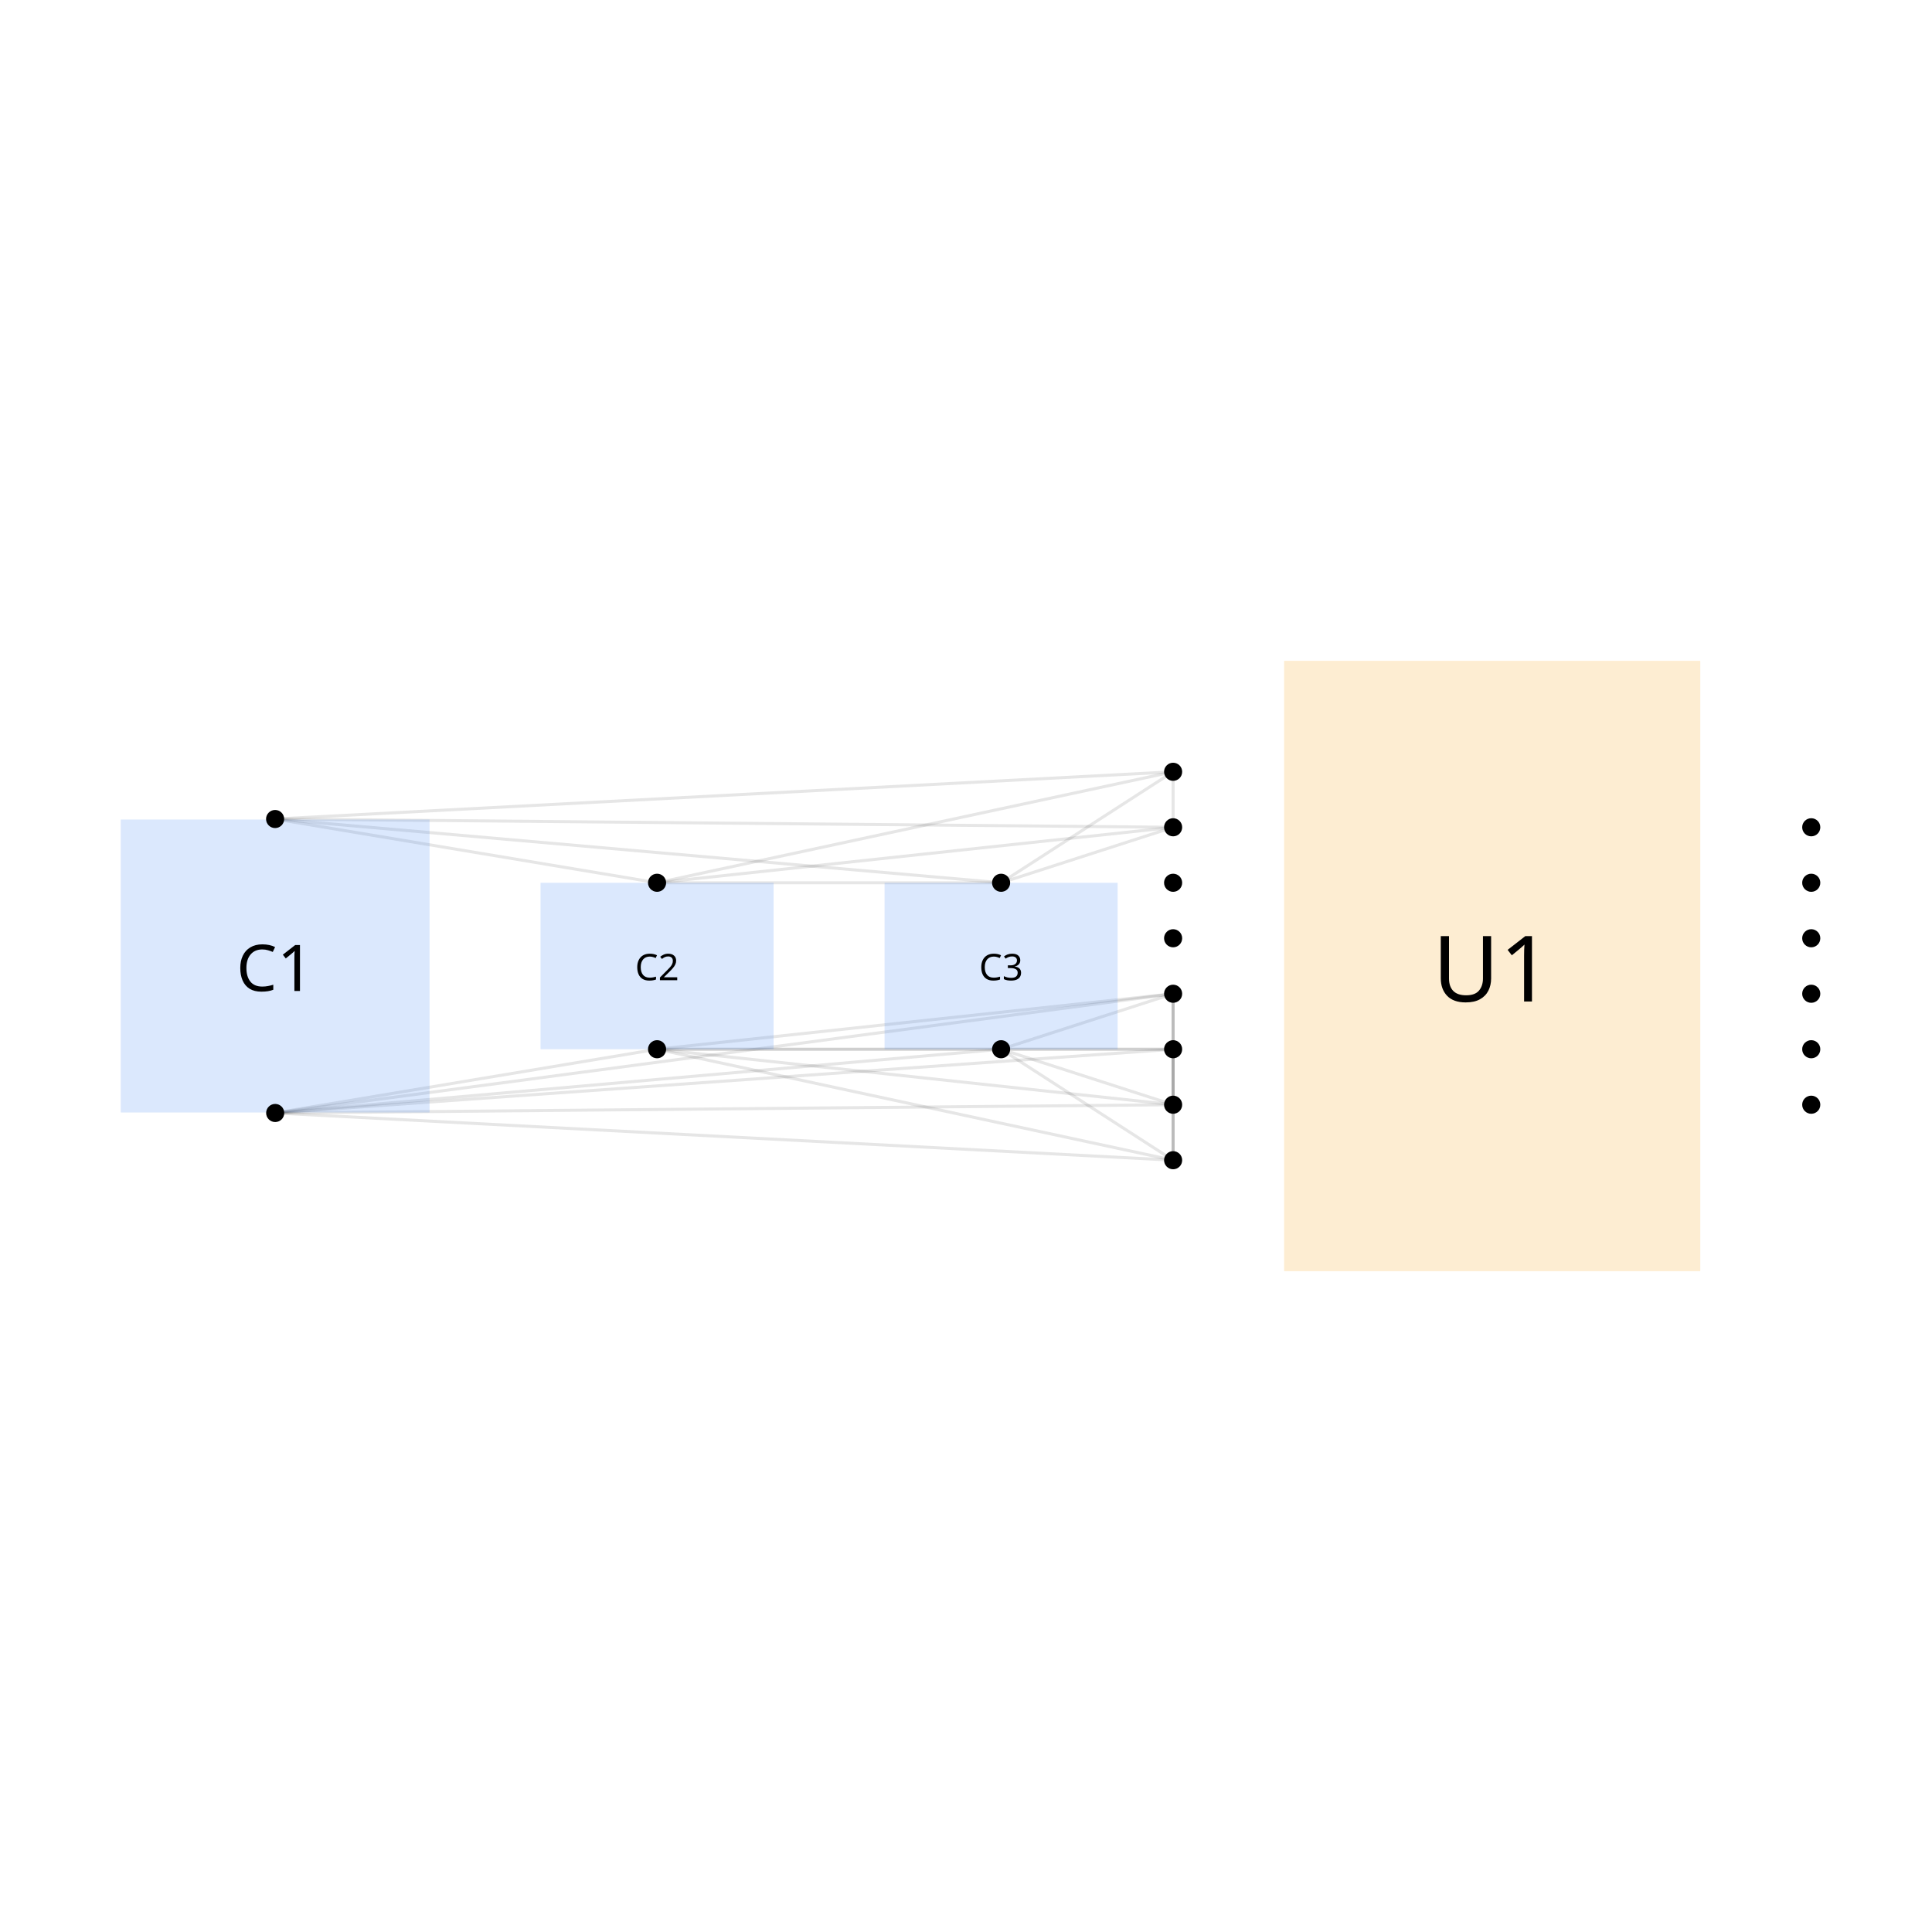
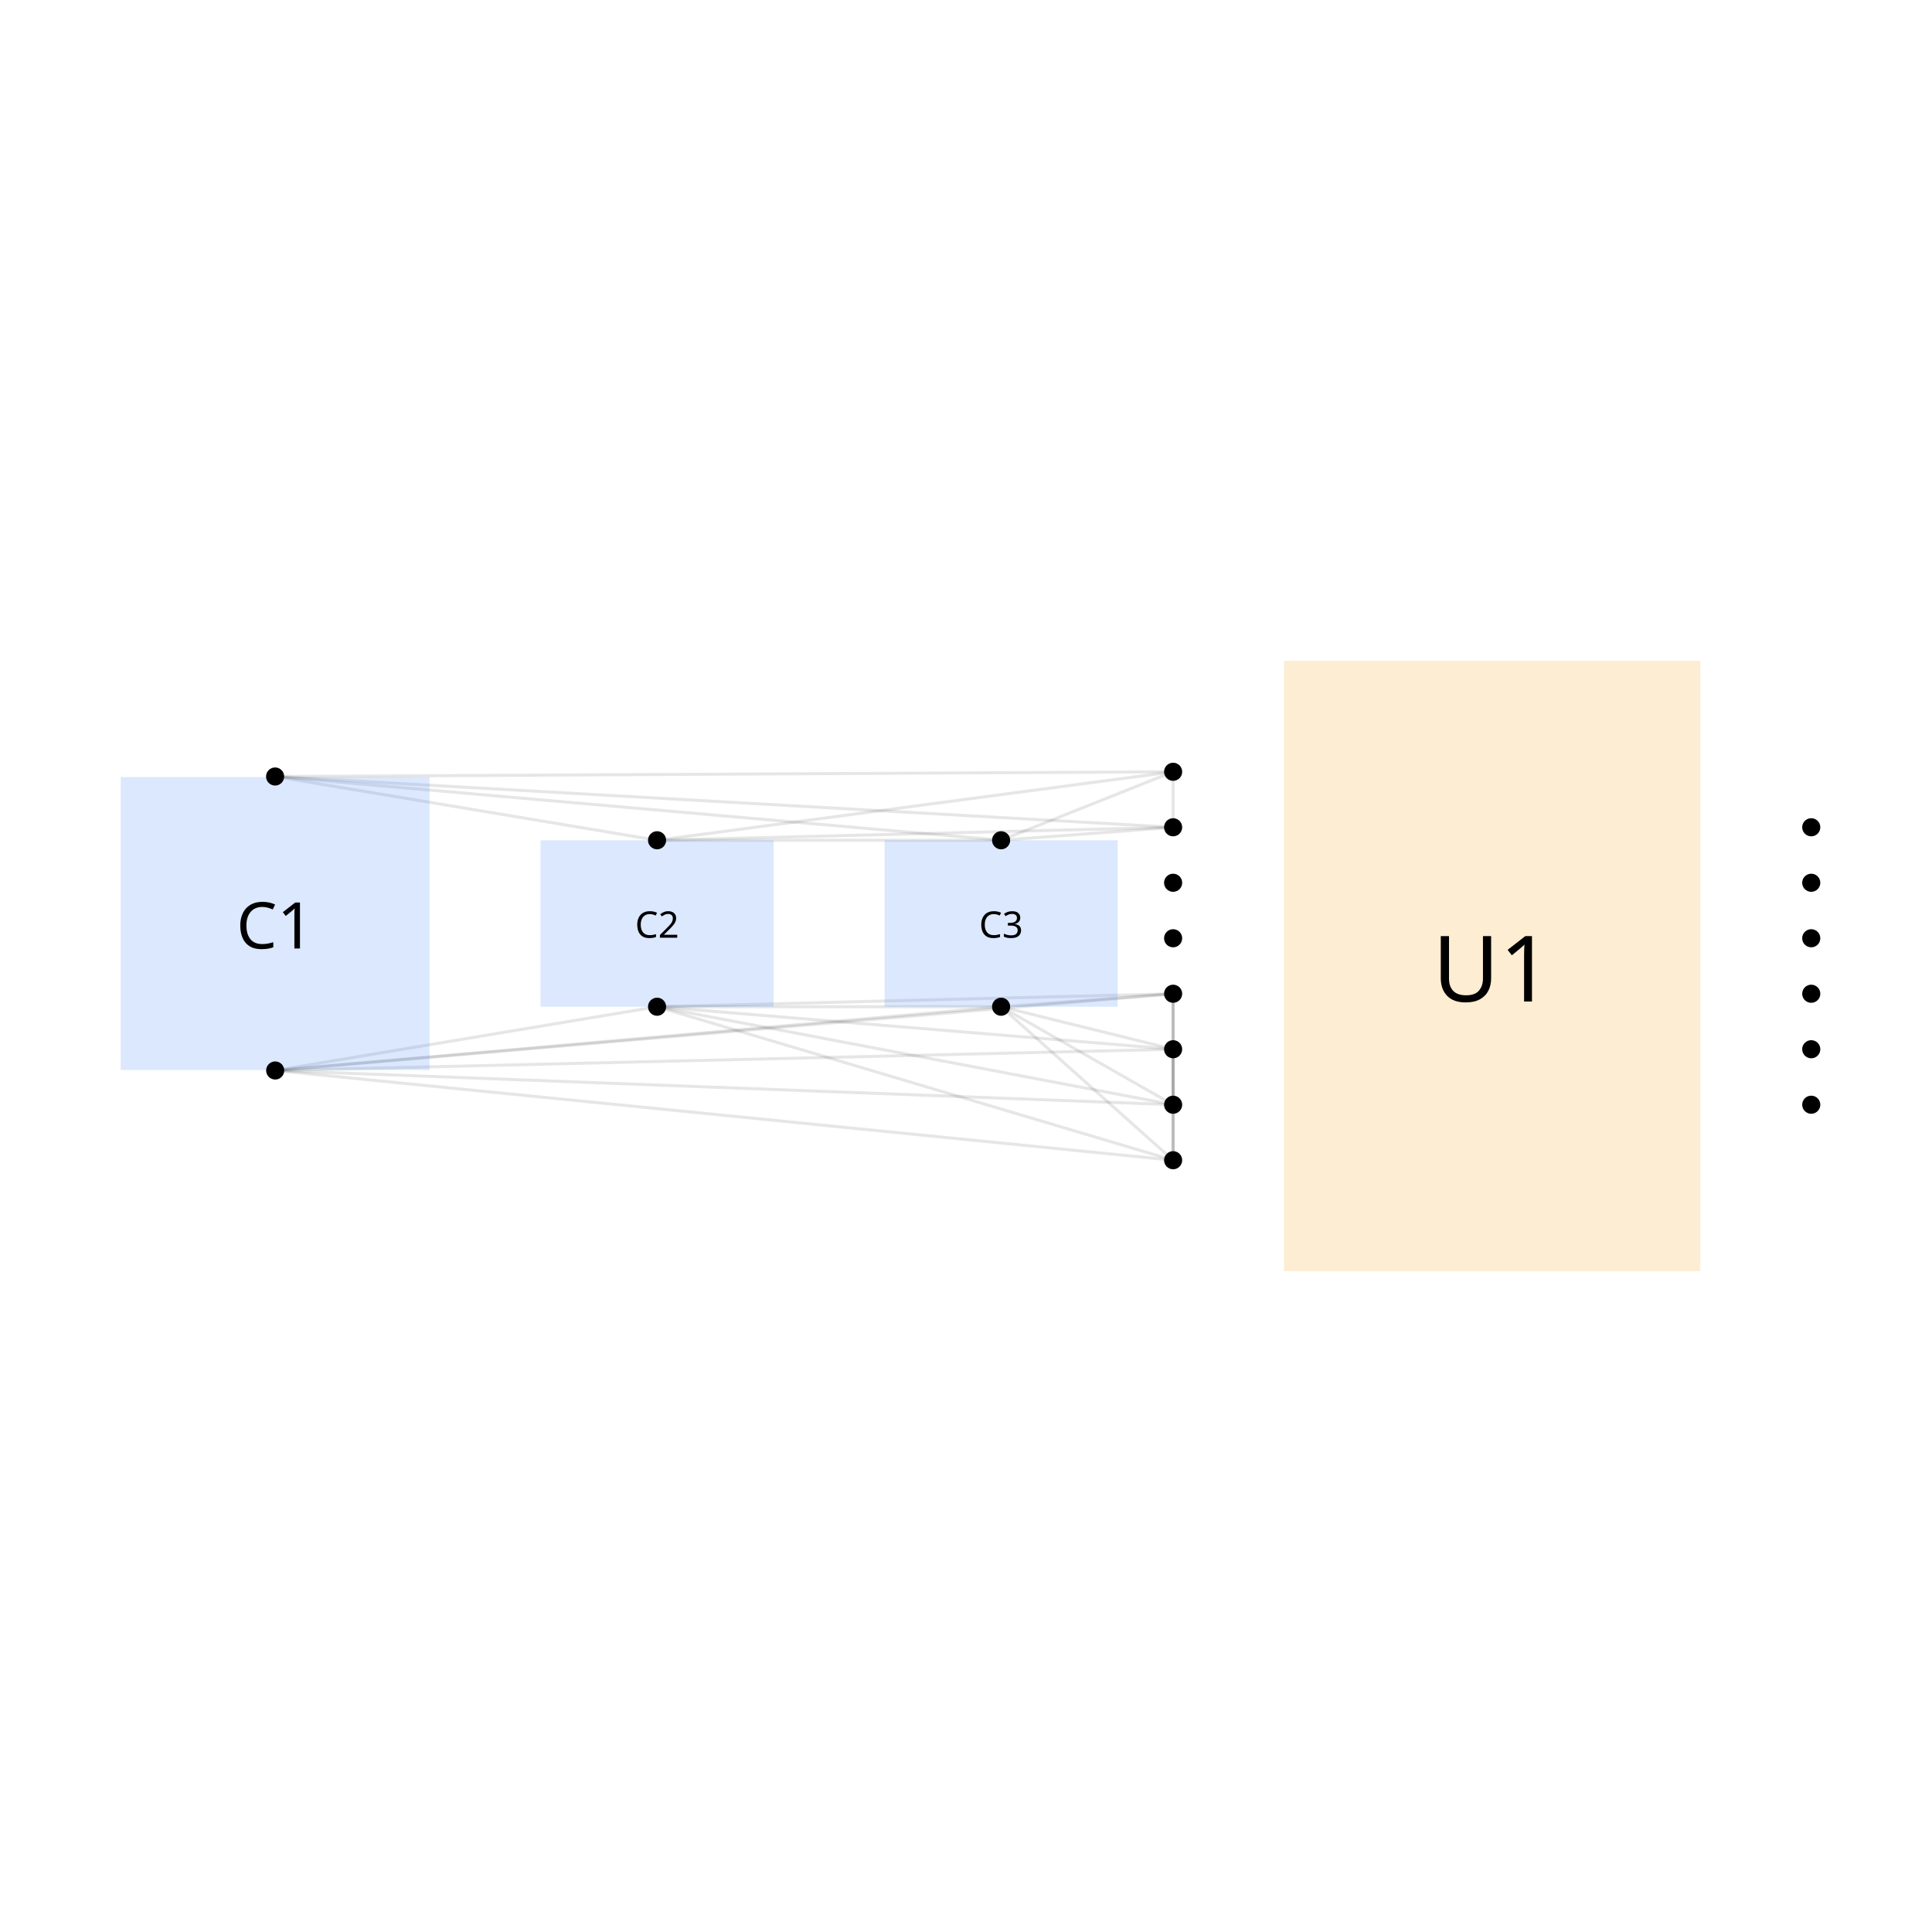
<svg xmlns="http://www.w3.org/2000/svg" width="640" height="640" viewBox="0 0 640 640">
  <rect width="100%" height="100%" fill="white" />
  <g>
    <polyline data-points="-1.15,0.7 -1.15,0.49999999999999994" data-type="line" data-label="" points="388.611,255.664 388.611,274.046" fill="none" stroke="rgba(0,0,0,0.1)" stroke-width="1px" />
  </g>
  <g>
-     <polyline data-points="-1.15,0.7 -4.3866685999999975,0.5297833500000002" data-type="line" data-label="" points="388.611,255.664 91.135,271.309" fill="none" stroke="rgba(0,0,0,0.1)" stroke-width="1px" />
+     <polyline data-points="-1.15,0.7 -4.3866685999999975,0.6829722500000017" data-type="line" data-label="" points="388.611,255.664 91.135,257.229" fill="none" stroke="rgba(0,0,0,0.1)" stroke-width="1px" />
  </g>
  <g>
-     <polyline data-points="-1.15,0.7 -3.0100000000000002,0.29999999999999993" data-type="line" data-label="" points="388.611,255.664 217.662,292.428" fill="none" stroke="rgba(0,0,0,0.1)" stroke-width="1px" />
+     <polyline data-points="-1.15,0.7 -3.0100000000000002,0.45318890000000145" data-type="line" data-label="" points="388.611,255.664 217.662,278.348" fill="none" stroke="rgba(0,0,0,0.1)" stroke-width="1px" />
  </g>
  <g>
-     <polyline data-points="-1.15,0.7 -1.77,0.29999999999999993" data-type="line" data-label="" points="388.611,255.664 331.628,292.428" fill="none" stroke="rgba(0,0,0,0.1)" stroke-width="1px" />
+     <polyline data-points="-1.15,0.7 -1.77,0.45318890000000145" data-type="line" data-label="" points="388.611,255.664 331.628,278.348" fill="none" stroke="rgba(0,0,0,0.1)" stroke-width="1px" />
  </g>
  <g>
-     <polyline data-points="-1.15,0.49999999999999994 -4.3866685999999975,0.5297833500000002" data-type="line" data-label="" points="388.611,274.046 91.135,271.309" fill="none" stroke="rgba(0,0,0,0.1)" stroke-width="1px" />
+     <polyline data-points="-1.15,0.49999999999999994 -4.3866685999999975,0.6829722500000017" data-type="line" data-label="" points="388.611,274.046 91.135,257.229" fill="none" stroke="rgba(0,0,0,0.1)" stroke-width="1px" />
  </g>
  <g>
-     <polyline data-points="-1.15,0.49999999999999994 -3.0100000000000002,0.29999999999999993" data-type="line" data-label="" points="388.611,274.046 217.662,292.428" fill="none" stroke="rgba(0,0,0,0.1)" stroke-width="1px" />
+     <polyline data-points="-1.15,0.49999999999999994 -3.0100000000000002,0.45318890000000145" data-type="line" data-label="" points="388.611,274.046 217.662,278.348" fill="none" stroke="rgba(0,0,0,0.1)" stroke-width="1px" />
  </g>
  <g>
-     <polyline data-points="-1.15,0.49999999999999994 -1.77,0.29999999999999993" data-type="line" data-label="" points="388.611,274.046 331.628,292.428" fill="none" stroke="rgba(0,0,0,0.1)" stroke-width="1px" />
+     <polyline data-points="-1.15,0.49999999999999994 -1.77,0.45318890000000145" data-type="line" data-label="" points="388.611,274.046 331.628,278.348" fill="none" stroke="rgba(0,0,0,0.1)" stroke-width="1px" />
  </g>
  <g>
-     <polyline data-points="-4.3866685999999975,0.5297833500000002 -3.0100000000000002,0.29999999999999993" data-type="line" data-label="" points="91.135,271.309 217.662,292.428" fill="none" stroke="rgba(0,0,0,0.1)" stroke-width="1px" />
+     <polyline data-points="-4.3866685999999975,0.6829722500000017 -3.0100000000000002,0.45318890000000145" data-type="line" data-label="" points="91.135,257.229 217.662,278.348" fill="none" stroke="rgba(0,0,0,0.1)" stroke-width="1px" />
  </g>
  <g>
-     <polyline data-points="-4.3866685999999975,0.5297833500000002 -1.77,0.29999999999999993" data-type="line" data-label="" points="91.135,271.309 331.628,292.428" fill="none" stroke="rgba(0,0,0,0.1)" stroke-width="1px" />
+     <polyline data-points="-4.3866685999999975,0.6829722500000017 -1.77,0.45318890000000145" data-type="line" data-label="" points="91.135,257.229 331.628,278.348" fill="none" stroke="rgba(0,0,0,0.1)" stroke-width="1px" />
  </g>
  <g>
-     <polyline data-points="-3.0100000000000002,0.29999999999999993 -1.77,0.29999999999999993" data-type="line" data-label="" points="217.662,292.428 331.628,292.428" fill="none" stroke="rgba(0,0,0,0.1)" stroke-width="1px" />
+     <polyline data-points="-3.0100000000000002,0.45318890000000145 -1.77,0.45318890000000145" data-type="line" data-label="" points="217.662,278.348 331.628,278.348" fill="none" stroke="rgba(0,0,0,0.1)" stroke-width="1px" />
  </g>
  <g>
    <polyline data-points="-1.15,-0.7 -1.15,-0.30000000000000004" data-type="line" data-label="" points="388.611,384.336 388.611,347.572" fill="none" stroke="rgba(0,0,0,0.1)" stroke-width="1px" />
  </g>
  <g>
    <polyline data-points="-1.15,-0.7 -1.15,-0.5" data-type="line" data-label="" points="388.611,384.336 388.611,365.954" fill="none" stroke="rgba(0,0,0,0.1)" stroke-width="1px" />
  </g>
  <g>
    <polyline data-points="-1.15,-0.7 -1.15,-0.10000000000000009" data-type="line" data-label="" points="388.611,384.336 388.611,329.191" fill="none" stroke="rgba(0,0,0,0.1)" stroke-width="1px" />
  </g>
  <g>
-     <polyline data-points="-1.15,-0.7 -4.3863715999999995,-0.5297833500000002" data-type="line" data-label="" points="388.611,384.336 91.162,368.691" fill="none" stroke="rgba(0,0,0,0.1)" stroke-width="1px" />
+     <polyline data-points="-1.15,-0.7 -4.3863715999999995,-0.3765944499999987" data-type="line" data-label="" points="388.611,384.336 91.162,354.612" fill="none" stroke="rgba(0,0,0,0.1)" stroke-width="1px" />
  </g>
  <g>
-     <polyline data-points="-1.15,-0.7 -3.0100000000000002,-0.30000000000000004" data-type="line" data-label="" points="388.611,384.336 217.662,347.572" fill="none" stroke="rgba(0,0,0,0.1)" stroke-width="1px" />
+     <polyline data-points="-1.15,-0.7 -3.0100000000000002,-0.1468110999999985" data-type="line" data-label="" points="388.611,384.336 217.662,333.493" fill="none" stroke="rgba(0,0,0,0.1)" stroke-width="1px" />
  </g>
  <g>
-     <polyline data-points="-1.15,-0.7 -1.77,-0.30000000000000004" data-type="line" data-label="" points="388.611,384.336 331.628,347.572" fill="none" stroke="rgba(0,0,0,0.1)" stroke-width="1px" />
+     <polyline data-points="-1.15,-0.7 -1.77,-0.1468110999999985" data-type="line" data-label="" points="388.611,384.336 331.628,333.493" fill="none" stroke="rgba(0,0,0,0.1)" stroke-width="1px" />
  </g>
  <g>
    <polyline data-points="-1.15,-0.30000000000000004 -1.15,-0.5" data-type="line" data-label="" points="388.611,347.572 388.611,365.954" fill="none" stroke="rgba(0,0,0,0.1)" stroke-width="1px" />
  </g>
  <g>
    <polyline data-points="-1.15,-0.30000000000000004 -1.15,-0.10000000000000009" data-type="line" data-label="" points="388.611,347.572 388.611,329.191" fill="none" stroke="rgba(0,0,0,0.1)" stroke-width="1px" />
  </g>
  <g>
-     <polyline data-points="-1.15,-0.30000000000000004 -4.3863715999999995,-0.5297833500000002" data-type="line" data-label="" points="388.611,347.572 91.162,368.691" fill="none" stroke="rgba(0,0,0,0.1)" stroke-width="1px" />
+     <polyline data-points="-1.15,-0.30000000000000004 -4.3863715999999995,-0.3765944499999987" data-type="line" data-label="" points="388.611,347.572 91.162,354.612" fill="none" stroke="rgba(0,0,0,0.1)" stroke-width="1px" />
  </g>
  <g>
-     <polyline data-points="-1.15,-0.30000000000000004 -3.0100000000000002,-0.30000000000000004" data-type="line" data-label="" points="388.611,347.572 217.662,347.572" fill="none" stroke="rgba(0,0,0,0.1)" stroke-width="1px" />
+     <polyline data-points="-1.15,-0.30000000000000004 -3.0100000000000002,-0.1468110999999985" data-type="line" data-label="" points="388.611,347.572 217.662,333.493" fill="none" stroke="rgba(0,0,0,0.1)" stroke-width="1px" />
  </g>
  <g>
-     <polyline data-points="-1.15,-0.30000000000000004 -1.77,-0.30000000000000004" data-type="line" data-label="" points="388.611,347.572 331.628,347.572" fill="none" stroke="rgba(0,0,0,0.1)" stroke-width="1px" />
+     <polyline data-points="-1.15,-0.30000000000000004 -1.77,-0.1468110999999985" data-type="line" data-label="" points="388.611,347.572 331.628,333.493" fill="none" stroke="rgba(0,0,0,0.1)" stroke-width="1px" />
  </g>
  <g>
    <polyline data-points="-1.15,-0.5 -1.15,-0.10000000000000009" data-type="line" data-label="" points="388.611,365.954 388.611,329.191" fill="none" stroke="rgba(0,0,0,0.1)" stroke-width="1px" />
  </g>
  <g>
-     <polyline data-points="-1.15,-0.5 -4.3863715999999995,-0.5297833500000002" data-type="line" data-label="" points="388.611,365.954 91.162,368.691" fill="none" stroke="rgba(0,0,0,0.1)" stroke-width="1px" />
+     <polyline data-points="-1.15,-0.5 -4.3863715999999995,-0.3765944499999987" data-type="line" data-label="" points="388.611,365.954 91.162,354.612" fill="none" stroke="rgba(0,0,0,0.1)" stroke-width="1px" />
  </g>
  <g>
-     <polyline data-points="-1.15,-0.5 -3.0100000000000002,-0.30000000000000004" data-type="line" data-label="" points="388.611,365.954 217.662,347.572" fill="none" stroke="rgba(0,0,0,0.1)" stroke-width="1px" />
+     <polyline data-points="-1.15,-0.5 -3.0100000000000002,-0.1468110999999985" data-type="line" data-label="" points="388.611,365.954 217.662,333.493" fill="none" stroke="rgba(0,0,0,0.1)" stroke-width="1px" />
  </g>
  <g>
-     <polyline data-points="-1.15,-0.5 -1.77,-0.30000000000000004" data-type="line" data-label="" points="388.611,365.954 331.628,347.572" fill="none" stroke="rgba(0,0,0,0.1)" stroke-width="1px" />
+     <polyline data-points="-1.15,-0.5 -1.77,-0.1468110999999985" data-type="line" data-label="" points="388.611,365.954 331.628,333.493" fill="none" stroke="rgba(0,0,0,0.1)" stroke-width="1px" />
  </g>
  <g>
-     <polyline data-points="-1.15,-0.10000000000000009 -4.3863715999999995,-0.5297833500000002" data-type="line" data-label="" points="388.611,329.191 91.162,368.691" fill="none" stroke="rgba(0,0,0,0.1)" stroke-width="1px" />
+     <polyline data-points="-1.15,-0.10000000000000009 -4.3863715999999995,-0.3765944499999987" data-type="line" data-label="" points="388.611,329.191 91.162,354.612" fill="none" stroke="rgba(0,0,0,0.1)" stroke-width="1px" />
  </g>
  <g>
-     <polyline data-points="-1.15,-0.10000000000000009 -3.0100000000000002,-0.30000000000000004" data-type="line" data-label="" points="388.611,329.191 217.662,347.572" fill="none" stroke="rgba(0,0,0,0.1)" stroke-width="1px" />
+     <polyline data-points="-1.15,-0.10000000000000009 -3.0100000000000002,-0.1468110999999985" data-type="line" data-label="" points="388.611,329.191 217.662,333.493" fill="none" stroke="rgba(0,0,0,0.1)" stroke-width="1px" />
  </g>
  <g>
-     <polyline data-points="-1.15,-0.10000000000000009 -1.77,-0.30000000000000004" data-type="line" data-label="" points="388.611,329.191 331.628,347.572" fill="none" stroke="rgba(0,0,0,0.1)" stroke-width="1px" />
+     <polyline data-points="-1.15,-0.10000000000000009 -1.77,-0.1468110999999985" data-type="line" data-label="" points="388.611,329.191 331.628,333.493" fill="none" stroke="rgba(0,0,0,0.1)" stroke-width="1px" />
  </g>
  <g>
-     <polyline data-points="-4.3863715999999995,-0.5297833500000002 -3.0100000000000002,-0.30000000000000004" data-type="line" data-label="" points="91.162,368.691 217.662,347.572" fill="none" stroke="rgba(0,0,0,0.1)" stroke-width="1px" />
+     <polyline data-points="-4.3863715999999995,-0.3765944499999987 -3.0100000000000002,-0.1468110999999985" data-type="line" data-label="" points="91.162,354.612 217.662,333.493" fill="none" stroke="rgba(0,0,0,0.1)" stroke-width="1px" />
  </g>
  <g>
-     <polyline data-points="-4.3863715999999995,-0.5297833500000002 -1.77,-0.30000000000000004" data-type="line" data-label="" points="91.162,368.691 331.628,347.572" fill="none" stroke="rgba(0,0,0,0.1)" stroke-width="1px" />
+     <polyline data-points="-4.3863715999999995,-0.3765944499999987 -1.77,-0.1468110999999985" data-type="line" data-label="" points="91.162,354.612 331.628,333.493" fill="none" stroke="rgba(0,0,0,0.1)" stroke-width="1px" />
  </g>
  <g>
-     <polyline data-points="-3.0100000000000002,-0.30000000000000004 -1.77,-0.30000000000000004" data-type="line" data-label="" points="217.662,347.572 331.628,347.572" fill="none" stroke="rgba(0,0,0,0.1)" stroke-width="1px" />
+     <polyline data-points="-3.0100000000000002,-0.1468110999999985 -1.77,-0.1468110999999985" data-type="line" data-label="" points="217.662,333.493 331.628,333.493" fill="none" stroke="rgba(0,0,0,0.1)" stroke-width="1px" />
  </g>
  <g>
    <rect data-type="rect" data-label="U1" data-x="0" data-y="0" x="425.375" y="218.901" width="137.862" height="202.198" fill="rgba(245, 158, 11, 0.18)" stroke="none" stroke-width="0.011" />
  </g>
  <g>
-     <rect data-type="rect" data-label="C1" data-x="-4.3865200999999985" data-y="-2.7755575615628914e-17" x="40" y="271.481" width="102.297" height="97.039" fill="rgba(59, 130, 246, 0.18)" stroke="none" stroke-width="0.011" />
+     <rect data-type="rect" data-label="C1" data-x="-4.3865200999999985" data-y="0.1531889000000015" x="40" y="257.401" width="102.297" height="97.039" fill="rgba(59, 130, 246, 0.18)" stroke="none" stroke-width="0.011" />
  </g>
  <g>
-     <rect data-type="rect" data-label="C2" data-x="-3.0100000000000002" data-y="-2.7755575615628914e-17" x="179.061" y="292.428" width="77.203" height="55.145" fill="rgba(59, 130, 246, 0.18)" stroke="none" stroke-width="0.011" />
+     <rect data-type="rect" data-label="C2" data-x="-3.0100000000000002" data-y="0.1531889000000015" x="179.061" y="278.348" width="77.203" height="55.145" fill="rgba(59, 130, 246, 0.18)" stroke="none" stroke-width="0.011" />
  </g>
  <g>
-     <rect data-type="rect" data-label="C3" data-x="-1.77" data-y="-2.7755575615628914e-17" x="293.027" y="292.428" width="77.203" height="55.145" fill="rgba(59, 130, 246, 0.18)" stroke="none" stroke-width="0.011" />
+     <rect data-type="rect" data-label="C3" data-x="-1.77" data-y="0.1531889000000015" x="293.027" y="278.348" width="77.203" height="55.145" fill="rgba(59, 130, 246, 0.18)" stroke="none" stroke-width="0.011" />
  </g>
  <text data-type="text" data-label="U1" data-x="0" data-y="0" x="494.306" y="320" fill="black" font-size="30.33" font-family="sans-serif" text-anchor="middle" dominant-baseline="central">U1</text>
-   <text data-type="text" data-label="C1" data-x="-4.3865200999999985" data-y="-2.7755575615628914e-17" x="91.149" y="320" fill="black" font-size="21.348" font-family="sans-serif" text-anchor="middle" dominant-baseline="central">C1</text>
-   <text data-type="text" data-label="C2" data-x="-3.0100000000000002" data-y="-2.7755575615628914e-17" x="217.662" y="320" fill="black" font-size="12.132" font-family="sans-serif" text-anchor="middle" dominant-baseline="central">C2</text>
-   <text data-type="text" data-label="C3" data-x="-1.77" data-y="-2.7755575615628914e-17" x="331.628" y="320" fill="black" font-size="12.132" font-family="sans-serif" text-anchor="middle" dominant-baseline="central">C3</text>
+   <text data-type="text" data-label="C1" data-x="-4.3865200999999985" data-y="0.1531889000000015" x="91.149" y="305.921" fill="black" font-size="21.348" font-family="sans-serif" text-anchor="middle" dominant-baseline="central">C1</text>
+   <text data-type="text" data-label="C2" data-x="-3.0100000000000002" data-y="0.1531889000000015" x="217.662" y="305.921" fill="black" font-size="12.132" font-family="sans-serif" text-anchor="middle" dominant-baseline="central">C2</text>
+   <text data-type="text" data-label="C3" data-x="-1.77" data-y="0.1531889000000015" x="331.628" y="305.921" fill="black" font-size="12.132" font-family="sans-serif" text-anchor="middle" dominant-baseline="central">C3</text>
  <g>
    <circle data-type="point" data-label="U1.1 (unnamedsubcircuitsubcircuit_source_group_0_connectivity_net0)" data-x="-1.15" data-y="0.7" cx="388.611" cy="255.664" r="3" fill="black" />
  </g>
  <g>
    <circle data-type="point" data-label="U1.2 (unnamedsubcircuitsubcircuit_source_group_0_connectivity_net1)" data-x="-1.15" data-y="-0.7" cx="388.611" cy="384.336" r="3" fill="black" />
  </g>
  <g>
    <circle data-type="point" data-label="U1.3" data-x="-1.15" data-y="0.29999999999999993" cx="388.611" cy="292.428" r="3" fill="black" />
  </g>
  <g>
    <circle data-type="point" data-label="U1.4 (unnamedsubcircuitsubcircuit_source_group_0_connectivity_net1)" data-x="-1.15" data-y="-0.30000000000000004" cx="388.611" cy="347.572" r="3" fill="black" />
  </g>
  <g>
    <circle data-type="point" data-label="U1.5 (unnamedsubcircuitsubcircuit_source_group_0_connectivity_net1)" data-x="-1.15" data-y="-0.5" cx="388.611" cy="365.954" r="3" fill="black" />
  </g>
  <g>
    <circle data-type="point" data-label="U1.6 (unnamedsubcircuitsubcircuit_source_group_0_connectivity_net0)" data-x="-1.15" data-y="0.49999999999999994" cx="388.611" cy="274.046" r="3" fill="black" />
  </g>
  <g>
    <circle data-type="point" data-label="U1.7 (unnamedsubcircuitsubcircuit_source_group_0_connectivity_net2)" data-x="1.15" data-y="0.5" cx="600" cy="274.046" r="3" fill="black" />
  </g>
  <g>
    <circle data-type="point" data-label="U1.8 (unnamedsubcircuitsubcircuit_source_group_0_connectivity_net6)" data-x="1.15" data-y="-0.3" cx="600" cy="347.572" r="3" fill="black" />
  </g>
  <g>
    <circle data-type="point" data-label="U1.9 (unnamedsubcircuitsubcircuit_source_group_0_connectivity_net7)" data-x="1.15" data-y="-0.5" cx="600" cy="365.954" r="3" fill="black" />
  </g>
  <g>
    <circle data-type="point" data-label="U1.10 (unnamedsubcircuitsubcircuit_source_group_0_connectivity_net1)" data-x="-1.15" data-y="-0.10000000000000009" cx="388.611" cy="329.191" r="3" fill="black" />
  </g>
  <g>
    <circle data-type="point" data-label="U1.11" data-x="-1.15" data-y="0.09999999999999987" cx="388.611" cy="310.809" r="3" fill="black" />
  </g>
  <g>
    <circle data-type="point" data-label="U1.12 (unnamedsubcircuitsubcircuit_source_group_0_connectivity_net3)" data-x="1.15" data-y="0.30000000000000004" cx="600" cy="292.428" r="3" fill="black" />
  </g>
  <g>
    <circle data-type="point" data-label="U1.13 (unnamedsubcircuitsubcircuit_source_group_0_connectivity_net4)" data-x="1.15" data-y="0.10000000000000009" cx="600" cy="310.809" r="3" fill="black" />
  </g>
  <g>
    <circle data-type="point" data-label="U1.14 (unnamedsubcircuitsubcircuit_source_group_0_connectivity_net5)" data-x="1.15" data-y="-0.09999999999999998" cx="600" cy="329.191" r="3" fill="black" />
  </g>
  <g>
-     <circle data-type="point" data-label="C1.2 (unnamedsubcircuitsubcircuit_source_group_0_connectivity_net1)" data-x="-4.3863715999999995" data-y="-0.5297833500000002" cx="91.162" cy="368.691" r="3" fill="black" />
+     <circle data-type="point" data-label="C1.2 (unnamedsubcircuitsubcircuit_source_group_0_connectivity_net1)" data-x="-4.3863715999999995" data-y="-0.3765944499999987" cx="91.162" cy="354.612" r="3" fill="black" />
  </g>
  <g>
-     <circle data-type="point" data-label="C1.1 (unnamedsubcircuitsubcircuit_source_group_0_connectivity_net0)" data-x="-4.3866685999999975" data-y="0.5297833500000002" cx="91.135" cy="271.309" r="3" fill="black" />
+     <circle data-type="point" data-label="C1.1 (unnamedsubcircuitsubcircuit_source_group_0_connectivity_net0)" data-x="-4.3866685999999975" data-y="0.6829722500000017" cx="91.135" cy="257.229" r="3" fill="black" />
  </g>
  <g>
-     <circle data-type="point" data-label="C2.1 (unnamedsubcircuitsubcircuit_source_group_0_connectivity_net0)" data-x="-3.0100000000000002" data-y="0.29999999999999993" cx="217.662" cy="292.428" r="3" fill="black" />
+     <circle data-type="point" data-label="C2.1 (unnamedsubcircuitsubcircuit_source_group_0_connectivity_net0)" data-x="-3.0100000000000002" data-y="0.45318890000000145" cx="217.662" cy="278.348" r="3" fill="black" />
  </g>
  <g>
-     <circle data-type="point" data-label="C2.2 (unnamedsubcircuitsubcircuit_source_group_0_connectivity_net1)" data-x="-3.0100000000000002" data-y="-0.30000000000000004" cx="217.662" cy="347.572" r="3" fill="black" />
+     <circle data-type="point" data-label="C2.2 (unnamedsubcircuitsubcircuit_source_group_0_connectivity_net1)" data-x="-3.0100000000000002" data-y="-0.1468110999999985" cx="217.662" cy="333.493" r="3" fill="black" />
  </g>
  <g>
-     <circle data-type="point" data-label="C3.1 (unnamedsubcircuitsubcircuit_source_group_0_connectivity_net0)" data-x="-1.77" data-y="0.29999999999999993" cx="331.628" cy="292.428" r="3" fill="black" />
+     <circle data-type="point" data-label="C3.1 (unnamedsubcircuitsubcircuit_source_group_0_connectivity_net0)" data-x="-1.77" data-y="0.45318890000000145" cx="331.628" cy="278.348" r="3" fill="black" />
  </g>
  <g>
-     <circle data-type="point" data-label="C3.2 (unnamedsubcircuitsubcircuit_source_group_0_connectivity_net1)" data-x="-1.77" data-y="-0.30000000000000004" cx="331.628" cy="347.572" r="3" fill="black" />
+     <circle data-type="point" data-label="C3.2 (unnamedsubcircuitsubcircuit_source_group_0_connectivity_net1)" data-x="-1.77" data-y="-0.1468110999999985" cx="331.628" cy="333.493" r="3" fill="black" />
  </g>
  <g id="crosshair" style="display: none">
    <line id="crosshair-h" y1="0" y2="640" stroke="#666" stroke-width="0.5" />
    <line id="crosshair-v" x1="0" x2="640" stroke="#666" stroke-width="0.5" />
    <text id="coordinates" font-family="monospace" font-size="12" fill="#666" />
  </g>
</svg>
